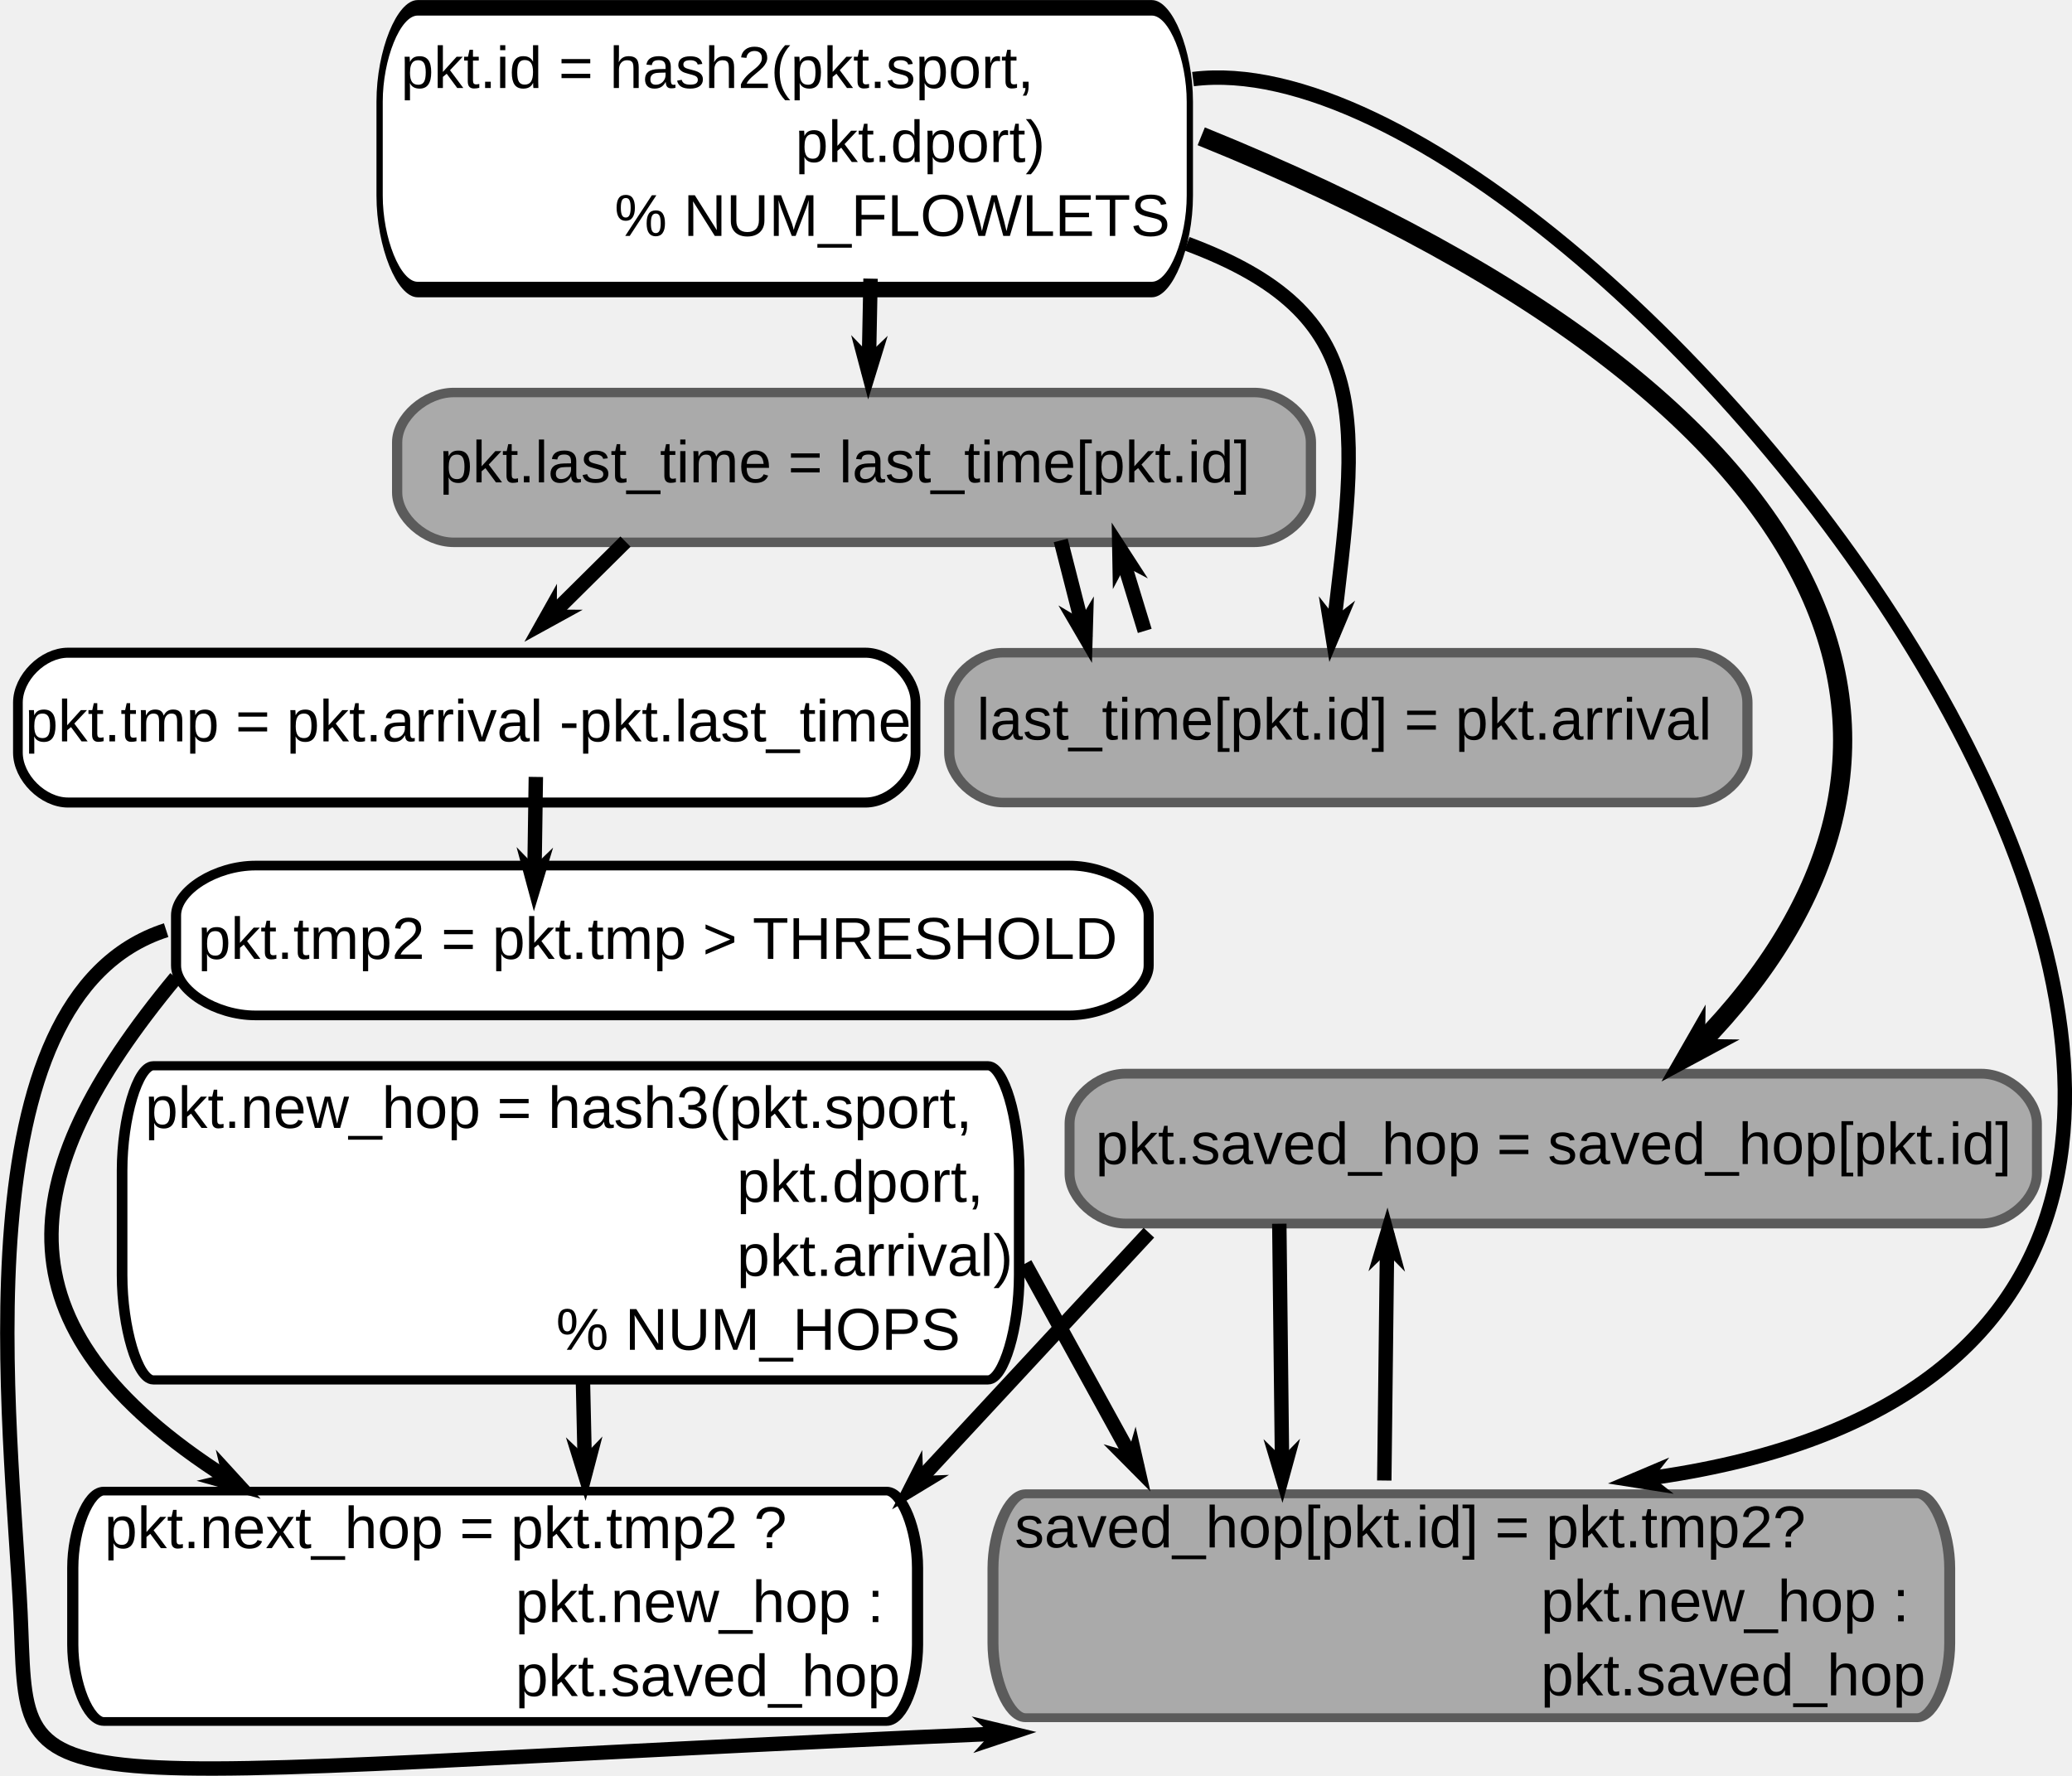
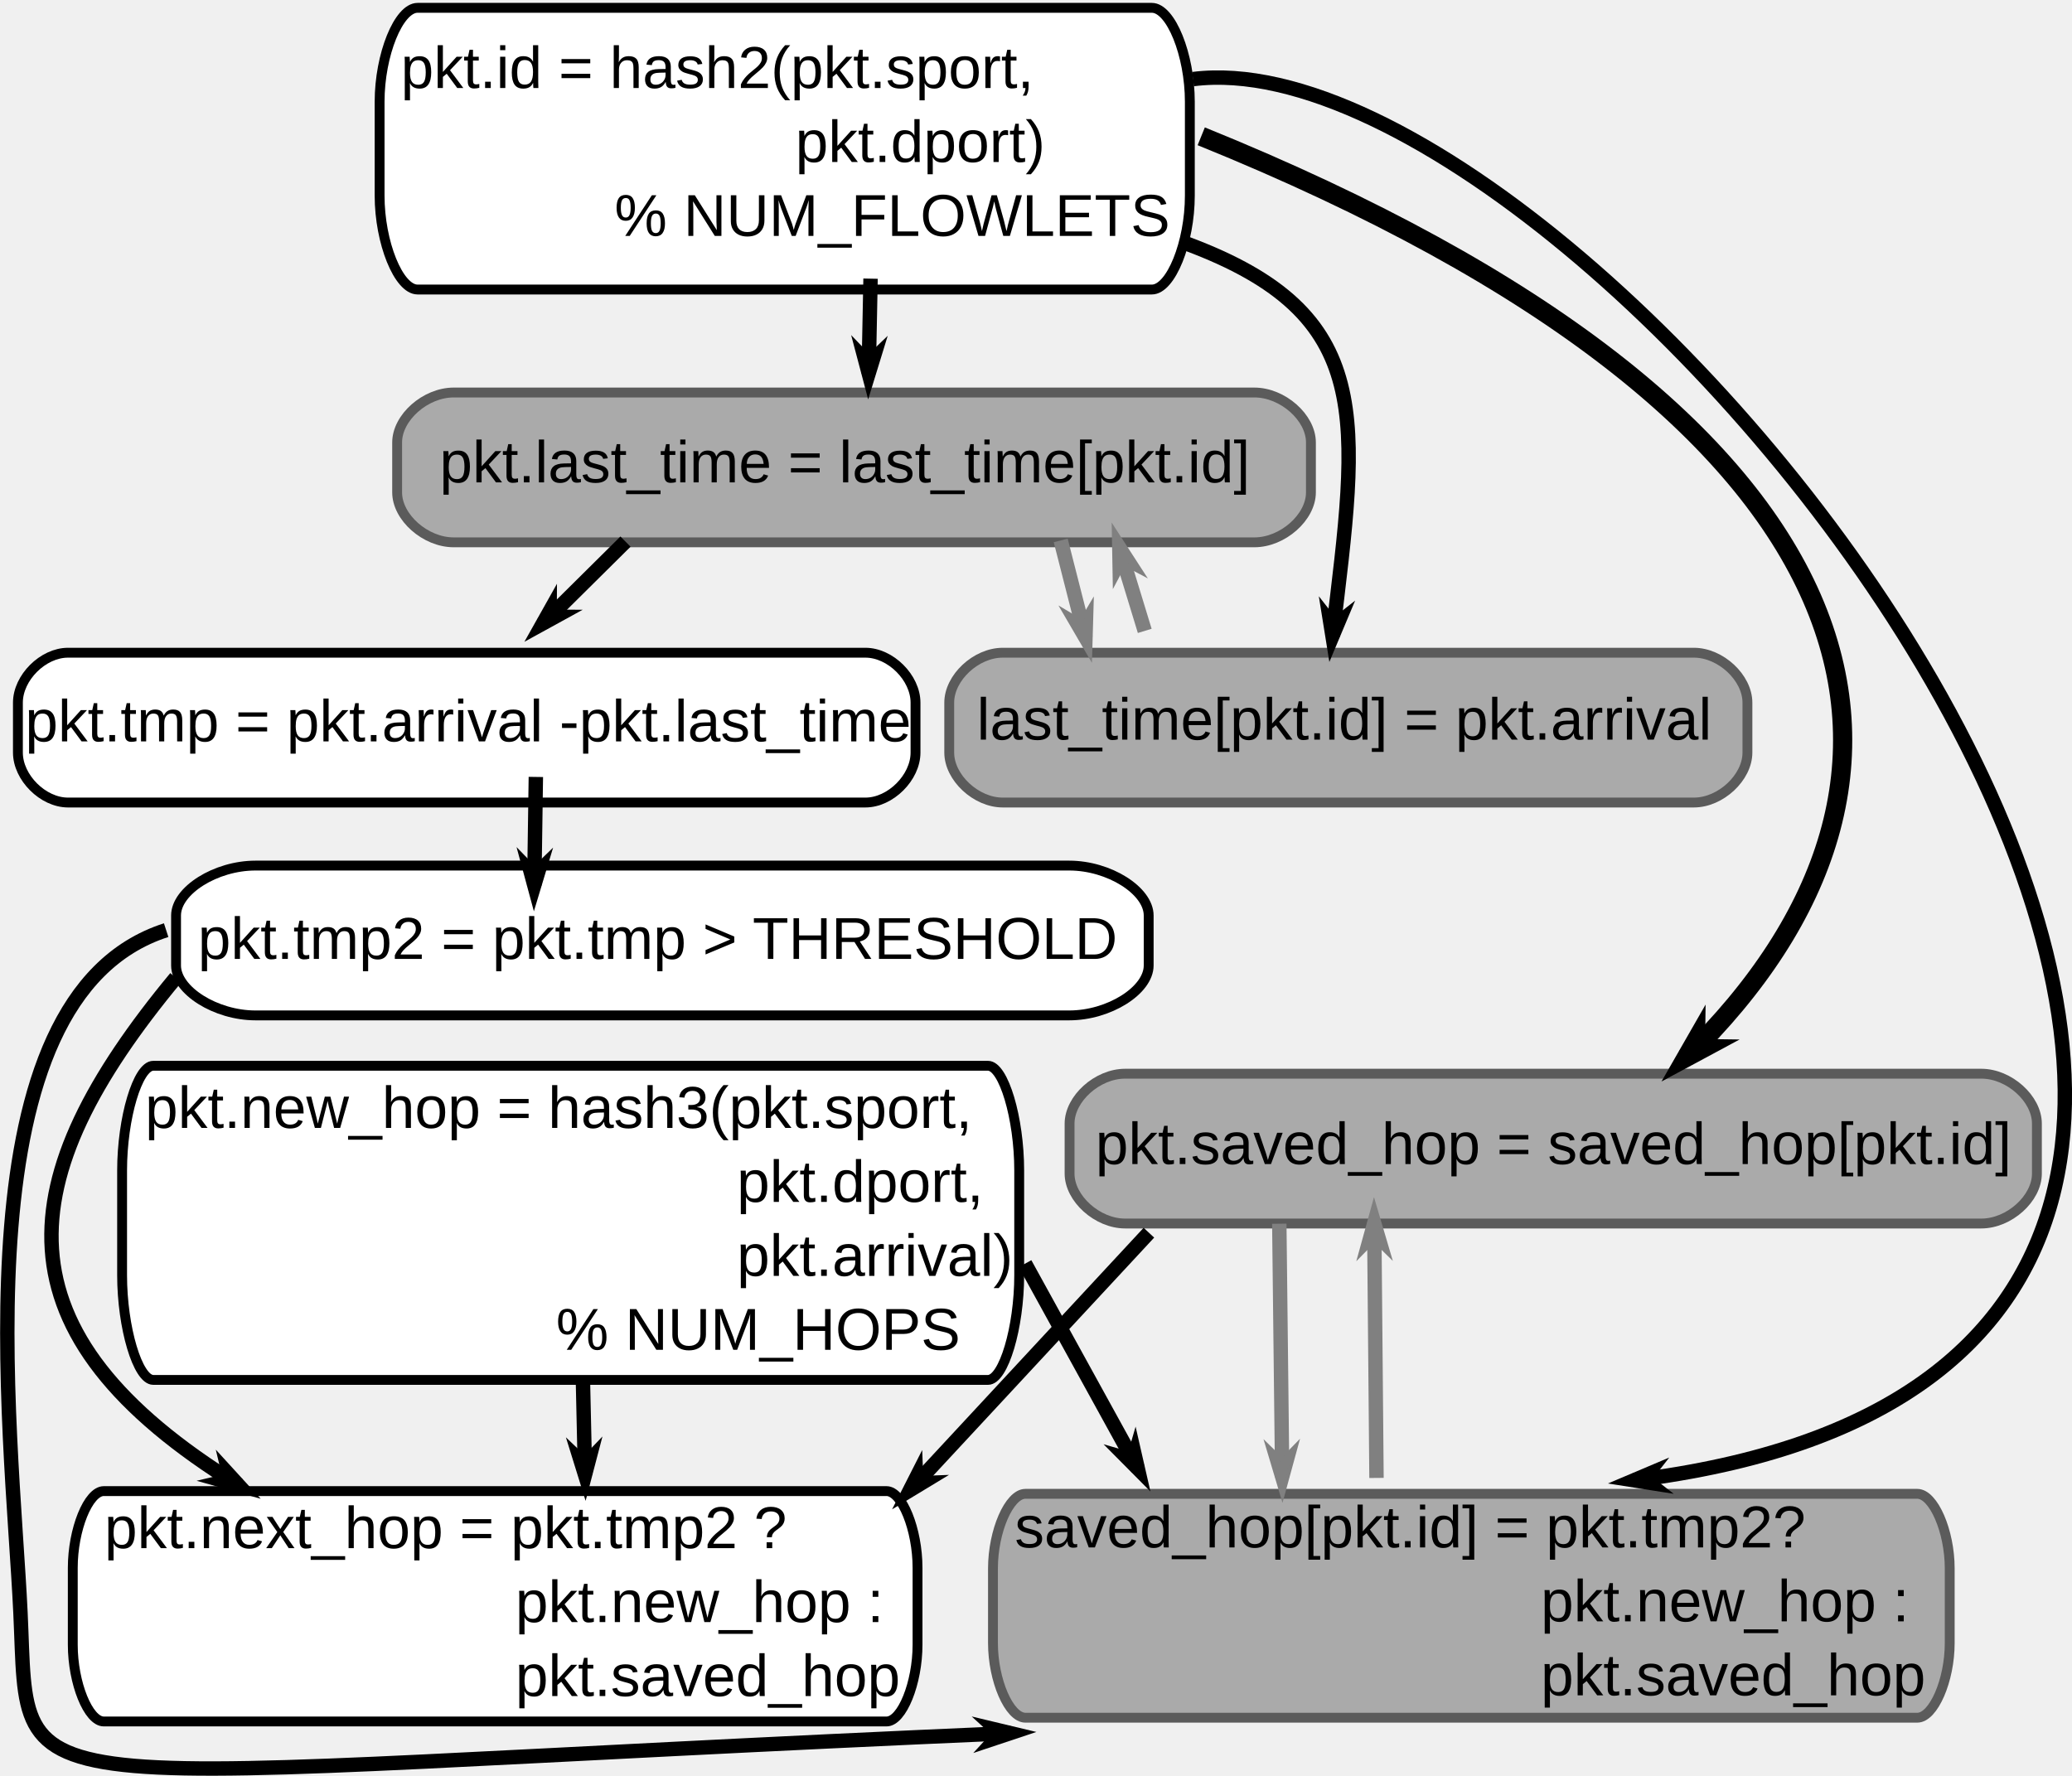
<svg xmlns="http://www.w3.org/2000/svg" width="1050.605" height="900.459" viewBox="0 0 839.974 720.367" id="svg2" version="1.1">
  <defs id="defs165">
    <marker orient="auto" refY="0" refX="0" id="Arrow1Send" style="overflow:visible">
      <path id="path3947" d="M 0,0 5,-5 -12.5,0 5,5 0,0 z" style="fill-rule:evenodd;stroke:#000000;stroke-width:1pt" transform="matrix(-0.2,0,0,-0.2,-1.2,0)" />
    </marker>
    <marker orient="auto" refY="0" refX="0" id="Arrow1Send-7" style="overflow:visible">
      <path id="path3947-1" d="M 0,0 5,-5 -12.5,0 5,5 0,0 z" style="fill-rule:evenodd;stroke:#000000;stroke-width:1pt" transform="matrix(-0.2,0,0,-0.2,-1.2,0)" />
    </marker>
    <marker orient="auto" refY="0" refX="0" id="Arrow1Send-73" style="overflow:visible">
      <path id="path3947-9" d="M 0,0 5,-5 -12.5,0 5,5 0,0 z" style="fill-rule:evenodd;stroke:#000000;stroke-width:1pt" transform="matrix(-0.2,0,0,-0.2,-1.2,0)" />
    </marker>
    <marker orient="auto" refY="0" refX="0" id="Arrow1Send-8" style="overflow:visible">
      <path id="path3947-17" d="M 0,0 5,-5 -12.5,0 5,5 0,0 z" style="fill-rule:evenodd;stroke:#000000;stroke-width:1pt" transform="matrix(-0.2,0,0,-0.2,-1.2,0)" />
    </marker>
    <marker orient="auto" refY="0" refX="0" id="Arrow1Send-4" style="overflow:visible">
      <path id="path3947-6" d="M 0,0 5,-5 -12.5,0 5,5 0,0 z" style="fill-rule:evenodd;stroke:#000000;stroke-width:1pt" transform="matrix(-0.2,0,0,-0.2,-1.2,0)" />
    </marker>
    <marker orient="auto" refY="0" refX="0" id="Arrow1Send-2" style="overflow:visible">
      <path id="path3947-7" d="M 0,0 5,-5 -12.5,0 5,5 0,0 z" style="fill-rule:evenodd;stroke:#000000;stroke-width:1pt" transform="matrix(-0.2,0,0,-0.2,-1.2,0)" />
    </marker>
    <marker orient="auto" refY="0" refX="0" id="Arrow1Send-85" style="overflow:visible">
      <path id="path3947-4" d="M 0,0 5,-5 -12.5,0 5,5 0,0 z" style="fill-rule:evenodd;stroke:#000000;stroke-width:1pt" transform="matrix(-0.2,0,0,-0.2,-1.2,0)" />
    </marker>
    <marker orient="auto" refY="0" refX="0" id="marker4560" style="overflow:visible">
      <path id="path4562" d="M 0,0 5,-5 -12.5,0 5,5 0,0 z" style="fill-rule:evenodd;stroke:#000000;stroke-width:1pt" transform="matrix(-0.2,0,0,-0.2,-1.2,0)" />
    </marker>
    <marker orient="auto" refY="0" refX="0" id="Arrow1Send-29" style="overflow:visible">
      <path id="path3947-14" d="M 0,0 5,-5 -12.5,0 5,5 0,0 z" style="fill-rule:evenodd;stroke:#000000;stroke-width:1pt" transform="matrix(-0.2,0,0,-0.2,-1.2,0)" />
    </marker>
    <marker orient="auto" refY="0" refX="0" id="Arrow1Send-0" style="overflow:visible">
      <path id="path3947-3" d="M 0,0 5,-5 -12.5,0 5,5 0,0 z" style="fill-rule:evenodd;stroke:#000000;stroke-width:1pt" transform="matrix(-0.2,0,0,-0.2,-1.2,0)" />
    </marker>
    <marker orient="auto" refY="0" refX="0" id="Arrow1Send-9" style="overflow:visible">
      <path id="path3947-19" d="M 0,0 5,-5 -12.5,0 5,5 0,0 z" style="fill-rule:evenodd;stroke:#000000;stroke-width:1pt" transform="matrix(-0.2,0,0,-0.2,-1.2,0)" />
    </marker>
    <marker orient="auto" refY="0" refX="0" id="Arrow1Send-82" style="overflow:visible">
      <path id="path3947-33" d="M 0,0 5,-5 -12.5,0 5,5 0,0 z" style="fill-rule:evenodd;stroke:#000000;stroke-width:1pt" transform="matrix(-0.2,0,0,-0.2,-1.2,0)" />
    </marker>
    <marker orient="auto" refY="0" refX="0" id="Arrow1Send-70" style="overflow:visible">
      <path id="path3947-8" d="M 0,0 5,-5 -12.5,0 5,5 0,0 z" style="fill-rule:evenodd;stroke:#000000;stroke-width:1pt" transform="matrix(-0.2,0,0,-0.2,-1.2,0)" />
    </marker>
    <marker orient="auto" refY="0" refX="0" id="Arrow1Send-86" style="overflow:visible">
      <path id="path3947-5" d="M 0,0 5,-5 -12.5,0 5,5 0,0 z" style="fill-rule:evenodd;stroke:#000000;stroke-width:1pt" transform="matrix(-0.2,0,0,-0.2,-1.2,0)" />
    </marker>
    <marker orient="auto" refY="0" refX="0" id="Arrow1Send-6" style="overflow:visible">
      <path id="path3947-53" d="M 0,0 5,-5 -12.5,0 5,5 0,0 z" style="fill-rule:evenodd;stroke:#000000;stroke-width:1pt" transform="matrix(-0.2,0,0,-0.2,-1.2,0)" />
    </marker>
    <marker orient="auto" refY="0" refX="0" id="Arrow1Send-25" style="overflow:visible">
      <path id="path3947-536" d="M 0,0 5,-5 -12.5,0 5,5 0,0 z" style="fill-rule:evenodd;stroke:#000000;stroke-width:1pt" transform="matrix(-0.2,0,0,-0.2,-1.2,0)" />
    </marker>
    <marker orient="auto" refY="0" refX="0" id="Arrow1Send-49" style="overflow:visible">
      <path id="path3947-41" d="M 0,0 5,-5 -12.5,0 5,5 0,0 z" style="fill-rule:evenodd;stroke:#000000;stroke-width:1pt" transform="matrix(-0.2,0,0,-0.2,-1.2,0)" />
    </marker>
    <marker orient="auto" refY="0" refX="0" id="marker4787" style="overflow:visible">
      <path id="path4789" d="M 0,0 5,-5 -12.5,0 5,5 0,0 z" style="fill-rule:evenodd;stroke:#000000;stroke-width:1pt" transform="matrix(-0.2,0,0,-0.2,-1.2,0)" />
    </marker>
    <marker orient="auto" refY="0" refX="0" id="marker4791" style="overflow:visible">
      <path id="path4793" d="M 0,0 5,-5 -12.5,0 5,5 0,0 z" style="fill-rule:evenodd;stroke:#000000;stroke-width:1pt" transform="matrix(-0.2,0,0,-0.2,-1.2,0)" />
    </marker>
    <marker orient="auto" refY="0" refX="0" id="marker4795" style="overflow:visible">
      <path id="path4797" d="M 0,0 5,-5 -12.5,0 5,5 0,0 z" style="fill-rule:evenodd;stroke:#000000;stroke-width:1pt" transform="matrix(-0.2,0,0,-0.2,-1.2,0)" />
    </marker>
    <marker orient="auto" refY="0" refX="0" id="marker4799" style="overflow:visible">
      <path id="path4801" d="M 0,0 5,-5 -12.5,0 5,5 0,0 z" style="fill-rule:evenodd;stroke:#000000;stroke-width:1pt" transform="matrix(-0.2,0,0,-0.2,-1.2,0)" />
    </marker>
    <marker orient="auto" refY="0" refX="0" id="marker4803" style="overflow:visible">
      <path id="path4805" d="M 0,0 5,-5 -12.5,0 5,5 0,0 z" style="fill-rule:evenodd;stroke:#000000;stroke-width:1pt" transform="matrix(-0.2,0,0,-0.2,-1.2,0)" />
    </marker>
    <marker orient="auto" refY="0" refX="0" id="marker4807" style="overflow:visible">
      <path id="path4809" d="M 0,0 5,-5 -12.5,0 5,5 0,0 z" style="fill-rule:evenodd;stroke:#000000;stroke-width:1pt" transform="matrix(-0.2,0,0,-0.2,-1.2,0)" />
    </marker>
    <marker orient="auto" refY="0" refX="0" id="marker4811" style="overflow:visible">
      <path id="path4813" d="M 0,0 5,-5 -12.5,0 5,5 0,0 z" style="fill-rule:evenodd;stroke:#000000;stroke-width:1pt" transform="matrix(-0.2,0,0,-0.2,-1.2,0)" />
    </marker>
    <marker orient="auto" refY="0" refX="0" id="marker4815" style="overflow:visible">
      <path id="path4817" d="M 0,0 5,-5 -12.5,0 5,5 0,0 z" style="fill-rule:evenodd;stroke:#000000;stroke-width:1pt" transform="matrix(-0.2,0,0,-0.2,-1.2,0)" />
    </marker>
    <marker orient="auto" refY="0" refX="0" id="marker4819" style="overflow:visible">
      <path id="path4821" d="M 0,0 5,-5 -12.5,0 5,5 0,0 z" style="fill-rule:evenodd;stroke:#000000;stroke-width:1pt" transform="matrix(-0.2,0,0,-0.2,-1.2,0)" />
    </marker>
    <marker orient="auto" refY="0" refX="0" id="marker4823" style="overflow:visible">
      <path id="path4825" d="M 0,0 5,-5 -12.5,0 5,5 0,0 z" style="fill-rule:evenodd;stroke:#000000;stroke-width:1pt" transform="matrix(-0.2,0,0,-0.2,-1.2,0)" />
    </marker>
    <marker orient="auto" refY="0" refX="0" id="marker4827" style="overflow:visible">
      <path id="path4829" d="M 0,0 5,-5 -12.5,0 5,5 0,0 z" style="fill-rule:evenodd;stroke:#000000;stroke-width:1pt" transform="matrix(-0.2,0,0,-0.2,-1.2,0)" />
    </marker>
    <marker orient="auto" refY="0" refX="0" id="marker4831" style="overflow:visible">
      <path id="path4833" d="M 0,0 5,-5 -12.5,0 5,5 0,0 z" style="fill-rule:evenodd;stroke:#000000;stroke-width:1pt" transform="matrix(-0.2,0,0,-0.2,-1.2,0)" />
    </marker>
    <marker orient="auto" refY="0" refX="0" id="marker4835" style="overflow:visible">
      <path id="path4837" d="M 0,0 5,-5 -12.5,0 5,5 0,0 z" style="fill-rule:evenodd;stroke:#000000;stroke-width:1pt" transform="matrix(-0.2,0,0,-0.2,-1.2,0)" />
    </marker>
    <marker orient="auto" refY="0" refX="0" id="marker4839" style="overflow:visible">
      <path id="path4841" d="M 0,0 5,-5 -12.5,0 5,5 0,0 z" style="fill-rule:evenodd;stroke:#000000;stroke-width:1pt" transform="matrix(-0.2,0,0,-0.2,-1.2,0)" />
    </marker>
    <marker orient="auto" refY="0" refX="0" id="Arrow1Send-3" style="overflow:visible">
      <path id="path3947-44" d="M 0,0 5,-5 -12.5,0 5,5 0,0 z" style="fill-rule:evenodd;stroke:#000000;stroke-width:1pt" transform="matrix(-0.2,0,0,-0.2,-1.2,0)" />
    </marker>
    <marker orient="auto" refY="0" refX="0" id="Arrow1Send-705" style="overflow:visible">
      <path id="path3947-90" d="M 0,0 5,-5 -12.5,0 5,5 0,0 z" style="fill-rule:evenodd;stroke:#000000;stroke-width:1pt" transform="matrix(-0.2,0,0,-0.2,-1.2,0)" />
    </marker>
    <marker orient="auto" refY="0" refX="0" id="Arrow1Send-5" style="overflow:visible">
      <path id="path3947-80" d="M 0,0 5,-5 -12.5,0 5,5 0,0 z" style="fill-rule:evenodd;stroke:#000000;stroke-width:1pt" transform="matrix(-0.2,0,0,-0.2,-1.2,0)" />
    </marker>
    <marker orient="auto" refY="0" refX="0" id="Arrow1Send-738" style="overflow:visible">
      <path id="path3947-49" d="M 0,0 5,-5 -12.5,0 5,5 0,0 z" style="fill-rule:evenodd;stroke:#000000;stroke-width:1pt" transform="matrix(-0.2,0,0,-0.2,-1.2,0)" />
    </marker>
    <marker orient="auto" refY="0" refX="0" id="Arrow1Send-88" style="overflow:visible">
      <path id="path3947-18" d="M 0,0 5,-5 -12.5,0 5,5 0,0 z" style="fill-rule:evenodd;stroke:#000000;stroke-width:1pt" transform="matrix(-0.2,0,0,-0.2,-1.2,0)" />
    </marker>
    <marker orient="auto" refY="0" refX="0" id="marker3075" style="overflow:visible">
      <path id="path3077" d="M 0,0 5,-5 -12.5,0 5,5 0,0 z" style="fill-rule:evenodd;stroke:#000000;stroke-width:1pt" transform="matrix(-0.2,0,0,-0.2,-1.2,0)" />
    </marker>
    <marker orient="auto" refY="0" refX="0" id="marker3079" style="overflow:visible">
      <path id="path3081" d="M 0,0 5,-5 -12.5,0 5,5 0,0 z" style="fill-rule:evenodd;stroke:#000000;stroke-width:1pt" transform="matrix(-0.2,0,0,-0.2,-1.2,0)" />
    </marker>
    <marker orient="auto" refY="0" refX="0" id="marker3083" style="overflow:visible">
      <path id="path3085" d="M 0,0 5,-5 -12.5,0 5,5 0,0 z" style="fill-rule:evenodd;stroke:#000000;stroke-width:1pt" transform="matrix(-0.2,0,0,-0.2,-1.2,0)" />
    </marker>
    <marker orient="auto" refY="0" refX="0" id="marker3087" style="overflow:visible">
      <path id="path3089" d="M 0,0 5,-5 -12.5,0 5,5 0,0 z" style="fill-rule:evenodd;stroke:#000000;stroke-width:1pt" transform="matrix(-0.2,0,0,-0.2,-1.2,0)" />
    </marker>
    <marker orient="auto" refY="0" refX="0" id="marker3091" style="overflow:visible">
      <path id="path3093" d="M 0,0 5,-5 -12.5,0 5,5 0,0 z" style="fill-rule:evenodd;stroke:#000000;stroke-width:1pt" transform="matrix(-0.2,0,0,-0.2,-1.2,0)" />
    </marker>
    <marker orient="auto" refY="0" refX="0" id="marker3095" style="overflow:visible">
      <path id="path3097" d="M 0,0 5,-5 -12.5,0 5,5 0,0 z" style="fill-rule:evenodd;stroke:#000000;stroke-width:1pt" transform="matrix(-0.2,0,0,-0.2,-1.2,0)" />
    </marker>
    <marker orient="auto" refY="0" refX="0" id="marker3099" style="overflow:visible">
      <path id="path3101" d="M 0,0 5,-5 -12.5,0 5,5 0,0 z" style="fill-rule:evenodd;stroke:#000000;stroke-width:1pt" transform="matrix(-0.2,0,0,-0.2,-1.2,0)" />
    </marker>
    <marker orient="auto" refY="0" refX="0" id="marker3103" style="overflow:visible">
      <path id="path3105" d="M 0,0 5,-5 -12.5,0 5,5 0,0 z" style="fill-rule:evenodd;stroke:#000000;stroke-width:1pt" transform="matrix(-0.2,0,0,-0.2,-1.2,0)" />
    </marker>
    <marker orient="auto" refY="0" refX="0" id="Arrow1Send-1" style="overflow:visible">
      <path id="path3947-42" d="M 0,0 5,-5 -12.5,0 5,5 0,0 z" style="fill-rule:evenodd;stroke:#000000;stroke-width:1pt" transform="matrix(-0.2,0,0,-0.2,-1.2,0)" />
    </marker>
+     <marker orient="auto" refY="0" refX="0" id="Arrow1SendG" style="overflow:visible">
+       <path id="path4291" d="M 0,0 5,-5 -12.5,0 5,5 0,0 z" style="stroke:#808080;stroke-width:1pt;fill:#808080;fill-rule:evenodd" transform="matrix(-0.2,0,0,-0.2,-1.2,0)" />
+     </marker>
+     <marker orient="auto" refY="0" refX="0" id="Arrow1Sendl" style="overflow:visible">
+       <path id="path4631" d="M 0,0 5,-5 -12.5,0 5,5 0,0 z" style="stroke:#808080;stroke-width:1pt;fill:#808080;fill-rule:evenodd" transform="matrix(-0.2,0,0,-0.2,-1.2,0)" />
+     </marker>
+     <marker orient="auto" refY="0" refX="0" id="Arrow1SendGI" style="overflow:visible">
+       <path id="path4634" d="M 0,0 5,-5 -12.5,0 5,5 0,0 z" style="stroke:#808080;stroke-width:1pt;fill:#808080;fill-rule:evenodd" transform="matrix(-0.2,0,0,-0.2,-1.2,0)" />
+     </marker>
+     <marker orient="auto" refY="0" refX="0" id="Arrow1SendH" style="overflow:visible">
+       <path id="path4637" d="M 0,0 5,-5 -12.5,0 5,5 0,0 z" style="stroke:#808080;stroke-width:1pt;fill:#808080;fill-rule:evenodd" transform="matrix(-0.2,0,0,-0.2,-1.2,0)" />
+     </marker>
  </defs>
  <g id="graph0" class="graph" transform="translate(-60.79108,353.5188)">
-     <g id="node2" class="node" transform="matrix(1.712762,0,0,1.688249,-421.9335,264.3752)" style="stroke-width:2.352;stroke-miterlimit:4;stroke-dasharray:none;fill:#808080;fill-opacity:1;opacity:0.621">
-       <path d="m 750.945,-108 c 0,0 -202.791,0 -202.791,0 -6.577,0 -13.154,6 -13.154,12 0,0 0,12 0,12 0,6 6.577,12 13.154,12 0,0 202.791,0 202.791,0 6.577,0 13.154,-6 13.154,-12 0,0 0,-12 0,-12 0,-6 -6.577,-12 -13.154,-12" id="path19" style="fill:#808080;stroke:#000000;stroke-width:2.352;stroke-miterlimit:4;stroke-dasharray:none;fill-opacity:1" />
-       <text x="639.5" y="-86.3" font-size="14.00" id="text21" style="font-size:14px;text-anchor:middle;font-family:'Times,serif';stroke-width:2.352;stroke-miterlimit:4;stroke-dasharray:none;fill:#808080;fill-opacity:1" />
-     </g>
-     <g id="node3" class="node" transform="matrix(1.826306,0,0,1.688249,-283.2165,231.1483)" style="stroke-width:2.278;stroke-miterlimit:4;stroke-dasharray:none;fill:#808080;fill-opacity:1;opacity:0.621">
-       <path d="m 466.837,-252 c 0,0 -177.851,0 -177.851,0 -6.277,0 -12.554,6 -12.554,12 0,0 0,12 0,12 0,6 6.277,12 12.554,12 0,0 177.851,0 177.851,0 6.277,0 12.554,-6 12.554,-12 0,0 0,-12 0,-12 0,-6 -6.277,-12 -12.554,-12" id="path33" style="fill:#808080;stroke:#000000;stroke-width:2.278;stroke-miterlimit:4;stroke-dasharray:none;fill-opacity:1" />
-     </g>
+     <path style="opacity:0.621;fill:#808080;fill-opacity:1;stroke:#000000;stroke-width:4;stroke-miterlimit:4;stroke-dasharray:none" id="path19" d="m 864.256,82.044 c 0,0 -347.332,0 -347.332,0 -11.265,0 -22.53,10.129 -22.53,20.259 0,0 0,20.259 0,20.259 0,10.129 11.265,20.259 22.53,20.259 0,0 347.332,0 347.332,0 11.265,0 22.53,-10.13 22.53,-20.259 0,0 0,-20.259 0,-20.259 0,-10.129 -11.265,-20.259 -22.53,-20.259" />
+     <text style="font-size:23.806px;text-anchor:middle;opacity:0.621;fill:#808080;fill-opacity:1;stroke-width:2.352;stroke-miterlimit:4;stroke-dasharray:none;font-family:'Times,serif'" id="text21" font-size="14.00" y="119.538" x="668.542" transform="scale(1.007233,0.9928184)" />
+     <path style="opacity:0.621;fill:#808080;fill-opacity:1;stroke:#000000;stroke-width:4;stroke-miterlimit:4;stroke-dasharray:none" id="path33" d="m 569.37,-194.29 c 0,0 -324.811,0 -324.811,0 -11.464,0 -22.928,10.13 -22.928,20.259 0,0 0,20.259 0,20.259 0,10.13 11.464,20.259 22.928,20.259 0,0 324.811,0 324.811,0 11.464,0 22.928,-10.129 22.928,-20.259 0,0 0,-20.259 0,-20.259 0,-10.129 -11.464,-20.259 -22.928,-20.259" />
    <g id="edge2" class="edge">
      </g>
-     <g id="node6" class="node" transform="matrix(1.630391,0,0,1.688249,74.58201,215.1483)" style="stroke-width:2.411;stroke-miterlimit:4;stroke-dasharray:none">
-       <path d="m 206.699,-180 c 0,0 -198.394,0 -198.394,0 -6.232,0 -12.465,6 -12.465,12 0,0 0,12 0,12 0,6 6.232,12 12.465,12 0,0 198.394,0 198.394,0 6.232,0 12.465,-6 12.465,-12 0,0 0,-12 0,-12 0,-6 -6.232,-12 -12.465,-12" id="path75" style="fill:#ffffff;stroke:#000000;stroke-width:2.411;stroke-miterlimit:4;stroke-dasharray:none" />
-     </g>
-     <g id="node7" class="node" transform="matrix(1.808811,0,0,1.688249,-75.35539,215.1483)" style="stroke-width:2.289;stroke-miterlimit:4;stroke-dasharray:none;fill:#808080;fill-opacity:1;opacity:0.621">
-       <path d="m 455,-180 c 0,0 -155,0 -155,0 -6,0 -12,6 -12,12 0,0 0,12 0,12 0,6 6,12 12,12 0,0 155,0 155,0 6,0 12,-6 12,-12 0,0 0,-12 0,-12 0,-6 -6,-12 -12,-12" id="path89" style="fill:#808080;stroke:#000000;stroke-width:2.289;stroke-miterlimit:4;stroke-dasharray:none;fill-opacity:1" />
-       <text x="377.5" y="-158.3" font-size="14.00" id="text91" style="font-size:14px;text-anchor:middle;font-family:'Times,serif';stroke-width:2.289;stroke-miterlimit:4;stroke-dasharray:none;fill:#808080;fill-opacity:1" />
-     </g>
-     <g id="node9" class="node" transform="matrix(1.759779,0,0,1.688249,175.9421,179.9483)" style="stroke-width:2.321;stroke-miterlimit:4;stroke-dasharray:none">
-       <path d="m 180.894,-108 c 0,0 -187.592,0 -187.592,0 C -15.849,-108 -25,-102 -25,-96 c 0,0 0,12 0,12 0,6 9.151,12 18.302,12 0,0 187.592,0 187.592,0 9.151,0 18.302,-6 18.302,-12 0,0 0,-12 0,-12 0,-6 -9.151,-12 -18.302,-12" id="path110" style="fill:#ffffff;stroke:#000000;stroke-width:2.321;stroke-miterlimit:4;stroke-dasharray:none" />
-       <text x="80.5" y="-86.3" font-size="14.00" id="text112" style="font-size:14px;text-anchor:middle;font-family:'Times,serif';stroke-width:2.321;stroke-miterlimit:4;stroke-dasharray:none" />
-     </g>
-     <g id="node8" class="node" transform="matrix(1.64875,0,0,1.420306,-104.1273,232.2185)" style="stroke-width:2.614;stroke-miterlimit:4;stroke-dasharray:none">
-       <path d="m 342.947,-108 c 0,0 -205.359,0 -205.359,0 -3.838,0 -7.677,14.954 -7.677,29.908 0,0 0,29.908 0,29.908 0,14.954 3.838,29.908 7.677,29.908 0,0 205.359,0 205.359,0 3.838,0 7.677,-14.954 7.677,-29.908 0,0 0,-29.908 0,-29.908 C 350.624,-93.046 346.785,-108 342.947,-108" id="path131" style="fill:#ffffff;stroke:#000000;stroke-width:2.614;stroke-miterlimit:4;stroke-dasharray:none" />
-       <text x="344.5" y="-86.3" font-size="14.00" id="text133" style="font-size:14px;text-anchor:middle;font-family:'Times,serif';stroke-width:2.614;stroke-miterlimit:4;stroke-dasharray:none">
-         <tspan style="font-style:normal;font-variant:normal;font-weight:normal;font-stretch:normal;font-family:Arial;-inkscape-font-specification:Arial;stroke-width:2.614;stroke-miterlimit:4;stroke-dasharray:none" id="tspan4500" />
-       </text>
-     </g>
-     <g id="node1" class="node" transform="matrix(1.28383,0,0,3.17436,-256.0041,678.1482)">
-       <path d="m 610.5,-324 c 0,0 -232,0 -232,0 -6,0 -12,6 -12,12 0,0 0,12 0,12 0,6 6,12 12,12 0,0 232,0 232,0 6,0 12,-6 12,-12 0,0 0,-12 0,-12 0,-6 -6,-12 -12,-12" id="path12" style="fill:#ffffff;stroke:#000000;stroke-width:1.981;stroke-miterlimit:4;stroke-dasharray:none" />
-       <text x="494.5" y="-302.3" font-size="14.00" id="text14" style="font-size:14px;text-anchor:middle;font-family:'Times,serif'" />
-     </g>
+     <path style="fill:#ffffff;stroke:#000000;stroke-width:4;stroke-miterlimit:4;stroke-dasharray:none" id="path75" d="m 411.583,-88.737 c 0,0 -323.459,0 -323.459,0 -10.161,0 -20.322,10.129 -20.322,20.259 0,0 0,20.259 0,20.259 0,10.129 10.161,20.259 20.322,20.259 0,0 323.459,0 323.459,0 10.161,0 20.322,-10.129 20.322,-20.259 0,0 0,-20.259 0,-20.259 0,-10.129 -10.161,-20.259 -20.322,-20.259" />
+     <path style="opacity:0.621;fill:#808080;fill-opacity:1;stroke:#000000;stroke-width:4;stroke-miterlimit:4;stroke-dasharray:none" id="path89" d="m 747.654,-88.737 c 0,0 -280.366,0 -280.366,0 -10.853,0 -21.706,10.129 -21.706,20.259 0,0 0,20.259 0,20.259 0,10.129 10.853,20.259 21.706,20.259 0,0 280.366,0 280.366,0 10.853,0 21.706,-10.129 21.706,-20.259 0,0 0,-20.259 0,-20.259 0,-10.129 -10.853,-20.259 -21.706,-20.259" />
+     <text style="font-size:24.465px;text-anchor:middle;opacity:0.621;fill:#808080;fill-opacity:1;stroke-width:2.289;stroke-miterlimit:4;stroke-dasharray:none;font-family:'Times,serif'" id="text91" font-size="14.00" y="-53.93" x="586.877" transform="scale(1.035091,0.966099)" />
+     <path style="fill:#ffffff;stroke:#000000;stroke-width:4;stroke-miterlimit:4;stroke-dasharray:none" id="path110" d="m 494.276,-2.383 c 0,0 -330.121,0 -330.121,0 -16.103,0 -32.207,10.129 -32.207,20.259 0,0 0,20.259 0,20.259 0,10.129 16.103,20.259 32.207,20.259 0,0 330.121,0 330.121,0 16.103,0 32.207,-10.129 32.207,-20.259 0,0 0,-20.259 0,-20.259 0,-10.129 -16.103,-20.259 -32.207,-20.259" />
+     <text style="font-size:24.131px;text-anchor:middle;stroke-width:2.321;stroke-miterlimit:4;stroke-dasharray:none;font-family:'Times,serif'" id="text112" font-size="14.00" y="34.97" x="311.083" transform="scale(1.020965,0.9794656)" />
+     <path style="fill:#ffffff;stroke:#000000;stroke-width:4;stroke-miterlimit:4;stroke-dasharray:none" id="path131" d="m 461.306,78.825 c 0,0 -338.585,0 -338.585,0 -6.329,0 -12.657,21.24 -12.657,42.479 0,0 0,42.479 0,42.479 0,21.24 6.329,42.479 12.657,42.479 0,0 338.585,0 338.585,0 6.329,0 12.657,-21.24 12.657,-42.479 0,0 0,-42.479 0,-42.479 0,-21.24 -6.329,-42.479 -12.657,-42.479" />
+     <text style="font-size:21.424px;text-anchor:middle;stroke-width:2.614;stroke-miterlimit:4;stroke-dasharray:none;font-family:'Times,serif'" id="text133" font-size="14.00" y="118.135" x="430.534" transform="scale(1.077424,0.9281399)">
+       <tspan id="tspan4500" style="font-style:normal;font-variant:normal;font-weight:normal;font-stretch:normal;stroke-width:2.614;stroke-miterlimit:4;stroke-dasharray:none;font-family:Arial;-inkscape-font-specification:Arial" />
+     </text>
+     <path style="fill:#ffffff;stroke:#000000;stroke-width:4;stroke-miterlimit:4;stroke-dasharray:none" id="path12" d="m 527.774,-350.344 c 0,0 -297.848,0 -297.848,0 -7.703,0 -15.406,19.046 -15.406,38.092 0,0 0,38.092 0,38.092 0,19.046 7.703,38.092 15.406,38.092 0,0 297.848,0 297.848,0 7.703,0 15.406,-19.046 15.406,-38.092 0,0 0,-38.092 0,-38.092 0,-19.046 -7.703,-38.092 -15.406,-38.092" />
+     <text style="font-size:28.262px;text-anchor:middle;font-family:'Times,serif'" id="text14" font-size="14.00" y="-178.996" x="595.719" transform="scale(0.6359539,1.572441)" />
    <path style="fill:none;stroke:#000000;stroke-width:5.842;stroke-linecap:butt;stroke-linejoin:miter;stroke-miterlimit:4;stroke-opacity:1;stroke-dasharray:none;marker-end:url(#Arrow1Send)" d="m 413.664,-240.478 -0.76,38.561" id="path3158-2" />
    <path style="fill:none;stroke:#000000;stroke-width:5.842;stroke-linecap:butt;stroke-linejoin:miter;stroke-miterlimit:4;stroke-opacity:1;stroke-dasharray:none;marker-end:url(#Arrow1Send)" d="m 314.26,-133.807 -33.606,33.301" id="path3158-2-2" />
-     <path style="fill:none;stroke:#000000;stroke-width:5.842;stroke-linecap:butt;stroke-linejoin:miter;stroke-miterlimit:4;stroke-opacity:1;stroke-dasharray:none;marker-end:url(#Arrow1Send)" d="m 490.804,-134.282 10.09,39.576" id="path3158-2-2-5" />
-     <path style="fill:none;stroke:#000000;stroke-width:5.842;stroke-linecap:butt;stroke-linejoin:miter;stroke-miterlimit:4;stroke-opacity:1;stroke-dasharray:none;marker-end:url(#Arrow1Send)" d="m 524.886,-97.59 -10.371,-33.967" id="path3158-2-2-5-5" />
+     <path style="opacity:1;stroke-linejoin:miter;marker-end:url(#Arrow1Sendl);stroke-opacity:1;fill-opacity:1;stroke:#808080;stroke-linecap:butt;stroke-miterlimit:4;stroke-dasharray:none;stroke-width:5.842;fill:#808080" d="m 490.804,-134.282 10.09,39.576" id="path3158-2-2-5" />
+     <path style="opacity:1;stroke-linejoin:miter;marker-end:url(#Arrow1SendG);stroke-opacity:1;fill-opacity:1;stroke:#808080;stroke-linecap:butt;stroke-miterlimit:4;stroke-dasharray:none;stroke-width:5.842;fill:#808080" d="m 524.886,-97.59 -10.371,-33.967" id="path3158-2-2-5-5" />
    <path style="fill:none;stroke:#000000;stroke-width:5.842;stroke-linecap:butt;stroke-linejoin:miter;stroke-miterlimit:4;stroke-opacity:1;stroke-dasharray:none;marker-end:url(#Arrow1Send)" d="m 277.899,-38.341 -0.644,44.087" id="path3158-2-2-0" />
-     <path style="fill:none;stroke:#000000;stroke-width:5.842;stroke-linecap:butt;stroke-linejoin:miter;stroke-miterlimit:4;stroke-opacity:1;stroke-dasharray:none;marker-end:url(#Arrow1Send)" d="m 622.055,247.081 1.18,-100.331" id="path3158-2-2-5-5-2" />
+     <path style="opacity:1;stroke-linejoin:miter;marker-end:url(#Arrow1SendH);stroke-opacity:1;fill-opacity:1;stroke:#808080;stroke-linecap:butt;stroke-miterlimit:4;stroke-dasharray:none;stroke-width:5.842;fill:#808080" d="m 618.897,246.028 -0.925,-103.489" id="path3158-2-2-5-5-2" />
    <path style="fill:none;stroke:#000000;stroke-width:5.842;stroke-linecap:butt;stroke-linejoin:miter;stroke-miterlimit:4;stroke-opacity:1;stroke-dasharray:none;marker-end:url(#Arrow1Send)" d="m 476.334,159.105 45.835,83.285" id="path3158-1" />
-     <g id="node4" class="node" transform="matrix(1.69434,0,0,1.319602,-147.4538,298.8737)" style="stroke-width:2.675;stroke-miterlimit:4;stroke-dasharray:none">
-       <path d="m 334.999,-36 c 0,0 -187.398,0 -187.398,0 -3.711,0 -7.422,11.804 -7.422,23.607 0,0 0,23.607 0,23.607 0,11.804 3.711,23.607 7.422,23.607 0,0 187.398,0 187.398,0 3.711,0 7.422,-11.804 7.422,-23.607 0,0 0,-23.607 0,-23.607 C 342.421,-24.196 338.71,-36 334.999,-36" id="path47" style="fill:#ffffff;stroke:#000000;stroke-width:2.675;stroke-miterlimit:4;stroke-dasharray:none" />
-       <text x="281.5" y="-14.3" font-size="14.00" id="text49" style="font-size:14px;font-style:normal;font-variant:normal;font-weight:normal;font-stretch:normal;text-anchor:middle;font-family:Arial;-inkscape-font-specification:Arial;stroke-width:2.675;stroke-miterlimit:4;stroke-dasharray:none" />
-     </g>
+     <path style="fill:#ffffff;stroke:#000000;stroke-width:4;stroke-miterlimit:4;stroke-dasharray:none" id="path47" d="m 420.149,251.368 c 0,0 -317.516,0 -317.516,0 -6.287,0 -12.575,15.576 -12.575,31.152 0,0 0,31.152 0,31.152 0,15.576 6.287,31.152 12.575,31.152 0,0 317.516,0 317.516,0 6.287,0 12.575,-15.576 12.575,-31.152 0,0 0,-31.152 0,-31.152 0,-15.576 -6.287,-31.152 -12.575,-31.152" />
+     <text style="font-size:20.934px;font-style:normal;font-variant:normal;font-weight:normal;font-stretch:normal;text-anchor:middle;stroke-width:2.675;stroke-miterlimit:4;stroke-dasharray:none;font-family:Arial;-inkscape-font-specification:Arial" id="text49" font-size="14.00" y="317.28" x="290.791" transform="scale(1.133128,0.8825131)" />
    <text xml:space="preserve" style="font-size:24px;font-style:normal;font-variant:normal;font-weight:normal;font-stretch:normal;text-align:start;line-height:125%;letter-spacing:0px;word-spacing:0px;writing-mode:lr-tb;text-anchor:start;fill:#000000;fill-opacity:1;stroke:none;font-family:Arial;-inkscape-font-specification:Arial" x="102.873" y="274.507" id="text4493">
      <tspan id="tspan4495" x="102.873" y="274.507">pkt.next_hop = pkt.tmp2 ?</tspan>
      <tspan x="102.873" y="304.507" id="tspan4497">                         pkt.new_hop :</tspan>
      <tspan x="102.873" y="334.507" id="tspan4499">                         pkt.saved_hop</tspan>
    </text>
-     <g id="node5" class="node" transform="matrix(1.629444,0,0,1.323264,-290.2939,300.1096)" style="stroke-width:2.724;stroke-miterlimit:4;stroke-dasharray:none;fill:#808080;fill-opacity:1;opacity:0.621">
-       <path d="m 692.601,-36 c 0,0 -222.027,0 -222.027,0 -4.037,0 -8.074,11.44 -8.074,22.879 0,0 0,22.879 0,22.879 0,11.44 4.037,22.879 8.074,22.879 0,0 222.027,0 222.027,0 4.037,0 8.074,-11.44 8.074,-22.879 0,0 0,-22.879 0,-22.879 C 700.675,-24.56 696.638,-36 692.601,-36" id="path61" style="fill:#808080;stroke:#000000;stroke-width:2.724;stroke-miterlimit:4;stroke-dasharray:none;fill-opacity:1" />
-       <text x="639.5" y="-14.3" font-size="14.00" id="text63" style="font-size:14px;text-anchor:middle;font-family:'Times,serif';stroke-width:2.724;stroke-miterlimit:4;stroke-dasharray:none;fill:#808080;fill-opacity:1" />
-     </g>
+     <path style="opacity:0.621;fill:#808080;fill-opacity:1;stroke:#000000;stroke-width:4;stroke-miterlimit:4;stroke-dasharray:none" id="path61" d="m 838.261,252.472 c 0,0 -361.781,0 -361.781,0 -6.578,0 -13.156,15.138 -13.156,30.275 0,0 0,30.275 0,30.275 0,15.138 6.578,30.275 13.156,30.275 0,0 361.781,0 361.781,0 6.578,0 13.156,-15.138 13.156,-30.275 0,0 0,-30.275 0,-30.275 0,-15.138 -6.578,-30.275 -13.156,-30.275" />
+     <text style="font-size:20.558px;text-anchor:middle;opacity:0.621;fill:#808080;fill-opacity:1;stroke-width:2.724;stroke-miterlimit:4;stroke-dasharray:none;font-family:'Times,serif'" id="text63" font-size="14.00" y="312.027" x="677.437" transform="scale(1.109677,0.9011633)" />
    <path style="fill:none;stroke:#000000;stroke-width:5.842;stroke-linecap:butt;stroke-linejoin:miter;stroke-miterlimit:4;stroke-opacity:1;stroke-dasharray:none;marker-end:url(#Arrow1Send)" d="M 526.577,146.548 429.492,251.134" id="path3158-1-5" />
    <path style="fill:none;stroke:#000000;stroke-width:7.788;stroke-linecap:butt;stroke-linejoin:miter;stroke-miterlimit:4;stroke-opacity:1;stroke-dasharray:none;marker-end:url(#Arrow1Send)" d="m 547.807,-298.228 c 282.196,114.241 312.798,260.694 196.65,373.748" id="path3158-4" />
    <path style="fill:none;stroke:#000000;stroke-width:5.842;stroke-linecap:butt;stroke-linejoin:miter;stroke-miterlimit:4;stroke-opacity:1;stroke-dasharray:none;marker-end:url(#Arrow1Send)" d="m 542.032,-254.633 c 77.121,28.745 69.646,70.447 58.985,159.302" id="path3158-3" />
    <path style="fill:none;stroke:#000000;stroke-width:5.842;stroke-linecap:butt;stroke-linejoin:miter;stroke-miterlimit:4;stroke-opacity:1;stroke-dasharray:none;marker-end:url(#Arrow1Send)" d="m 296.993,206.466 0.856,38.437" id="path3158-1-5-3" />
    <path style="fill:none;stroke:#000000;stroke-width:5.842;stroke-linecap:butt;stroke-linejoin:miter;stroke-miterlimit:4;stroke-opacity:1;stroke-dasharray:none;marker-end:url(#Arrow1Send)" d="M 131.854,43.098 C 64.373,124.485 56.773,187.02 157.4,249.011" id="path3158-1-5-3-5" />
    <text xml:space="preserve" style="font-size:24px;font-style:normal;font-variant:normal;font-weight:normal;font-stretch:normal;text-align:start;line-height:125%;letter-spacing:0px;word-spacing:0px;writing-mode:lr-tb;text-anchor:start;fill:#000000;fill-opacity:1;stroke:none;font-family:Arial;-inkscape-font-specification:Arial" x="472.138" y="274.219" id="text4501">
      <tspan id="tspan4503" x="472.138" y="274.219">saved_hop[pkt.id] = pkt.tmp2?</tspan>
      <tspan x="472.138" y="304.219" id="tspan4505">                                pkt.new_hop :</tspan>
      <tspan x="472.138" y="334.219" id="tspan4507">                                pkt.saved_hop</tspan>
    </text>
    <path style="fill:none;stroke:#000000;stroke-width:5.842;stroke-linecap:butt;stroke-linejoin:miter;stroke-miterlimit:4;stroke-opacity:1;stroke-dasharray:none;marker-end:url(#Arrow1Send)" d="M 127.933,23.81 C 42.703,51.224 65.284,225.163 68.836,300.658 c 3.89,82.678 -14.913,66.843 401.688,48.874" id="path3158-1-5-3-5-3" />
    <path style="fill:none;stroke:#000000;stroke-width:5.842;stroke-linecap:butt;stroke-linejoin:miter;stroke-miterlimit:4;stroke-opacity:1;stroke-dasharray:none;marker-end:url(#Arrow1Send)" d="m 544.469,-321.429 c 168.931,-21.367 590.258,517.827 178.676,568.435" id="path3158-4-1" />
    <text xml:space="preserve" style="font-size:67.2px;font-style:normal;font-variant:normal;font-weight:normal;font-stretch:normal;text-align:start;line-height:125%;letter-spacing:0px;word-spacing:0px;writing-mode:lr-tb;text-anchor:start;fill:#000000;fill-opacity:1;stroke:none;font-family:Arial;-inkscape-font-specification:Sans" x="223.109" y="-317.804" id="text3169">
      <tspan id="tspan3171" x="223.109" y="-317.804" style="font-size:24px">pkt.id = hash2(pkt.sport,</tspan>
      <tspan x="223.109" y="-287.804" id="tspan3173" style="font-size:24px">                        pkt.dport)</tspan>
      <tspan x="223.109" y="-257.804" id="tspan3175" style="font-size:24px">             % NUM_FLOWLETS</tspan>
    </text>
    <text xml:space="preserve" style="font-size:24px;font-style:normal;font-variant:normal;font-weight:normal;font-stretch:normal;text-align:start;line-height:125%;letter-spacing:0px;word-spacing:0px;writing-mode:lr-tb;text-anchor:start;fill:#000000;fill-opacity:1;stroke:none;font-family:Arial;-inkscape-font-specification:Arial" x="238.816" y="-157.824" id="text4425">
      <tspan id="tspan4427" x="238.816" y="-157.824">pkt.last_time = last_time[pkt.id]</tspan>
    </text>
    <text xml:space="preserve" style="font-size:24px;font-style:normal;font-variant:normal;font-weight:normal;font-stretch:normal;text-align:start;line-height:125%;letter-spacing:0px;word-spacing:0px;writing-mode:lr-tb;text-anchor:start;fill:#000000;fill-opacity:1;stroke:none;font-family:Arial;-inkscape-font-specification:Arial" x="70.712" y="-52.767" id="text4467">
      <tspan id="tspan4469" x="70.712" y="-52.767">pkt.tmp = pkt.arrival -pkt.last_time</tspan>
    </text>
    <text xml:space="preserve" style="font-size:24px;font-style:normal;font-variant:normal;font-weight:normal;font-stretch:normal;text-align:start;line-height:125%;letter-spacing:0px;word-spacing:0px;writing-mode:lr-tb;text-anchor:start;fill:#000000;fill-opacity:1;stroke:none;font-family:Arial;-inkscape-font-specification:Arial" x="456.754" y="-53.49" id="text4471">
      <tspan id="tspan4473" x="456.754" y="-53.49">last_time[pkt.id] = pkt.arrival</tspan>
    </text>
    <text xml:space="preserve" style="font-size:24px;font-style:normal;font-variant:normal;font-weight:normal;font-stretch:normal;text-align:start;line-height:125%;letter-spacing:0px;word-spacing:0px;writing-mode:lr-tb;text-anchor:start;fill:#000000;fill-opacity:1;stroke:none;font-family:Arial;-inkscape-font-specification:Arial" x="140.797" y="35.488" id="text4475">
      <tspan id="tspan4477" x="140.797" y="35.488">pkt.tmp2 = pkt.tmp &gt; THRESHOLD</tspan>
    </text>
    <text xml:space="preserve" style="font-size:24px;font-style:normal;font-variant:normal;font-weight:normal;font-stretch:normal;text-align:start;line-height:125%;letter-spacing:0px;word-spacing:0px;writing-mode:lr-tb;text-anchor:start;fill:#000000;fill-opacity:1;stroke:none;font-family:Arial;-inkscape-font-specification:Arial" x="119.373" y="104.05" id="text4479">
      <tspan id="tspan4481" x="119.373" y="104.05">pkt.new_hop = hash3(pkt.sport,</tspan>
      <tspan x="119.373" y="134.05" id="tspan4483">                                    pkt.dport,</tspan>
      <tspan x="119.373" y="164.05" id="tspan4485">                                    pkt.arrival)</tspan>
      <tspan x="119.373" y="194.05" id="tspan4487">                         % NUM_HOPS</tspan>
    </text>
    <text xml:space="preserve" style="font-size:24px;font-style:normal;font-variant:normal;font-weight:normal;font-stretch:normal;text-align:start;line-height:125%;letter-spacing:0px;word-spacing:0px;writing-mode:lr-tb;text-anchor:start;fill:#000000;fill-opacity:1;stroke:none;font-family:Arial;-inkscape-font-specification:Arial" x="504.884" y="118.704" id="text4489">
      <tspan id="tspan4491" x="504.884" y="118.704">pkt.saved_hop = saved_hop[pkt.id]</tspan>
    </text>
-     <path style="fill:none;stroke:#000000;stroke-width:5.842;stroke-linecap:butt;stroke-linejoin:miter;stroke-miterlimit:4;stroke-opacity:1;stroke-dasharray:none;marker-end:url(#Arrow1Send)" d="m 579.47,142.908 1.18,102.827" id="path3158-2-2-5-5-2-7" />
+     <path style="opacity:1;stroke-linejoin:miter;marker-end:url(#Arrow1SendGI);stroke-opacity:1;fill-opacity:1;stroke:#808080;stroke-linecap:butt;stroke-miterlimit:4;stroke-dasharray:none;stroke-width:5.842;fill:#808080" d="m 579.47,142.908 1.18,102.827" id="path3158-2-2-5-5-2-7" />
  </g>
</svg>
